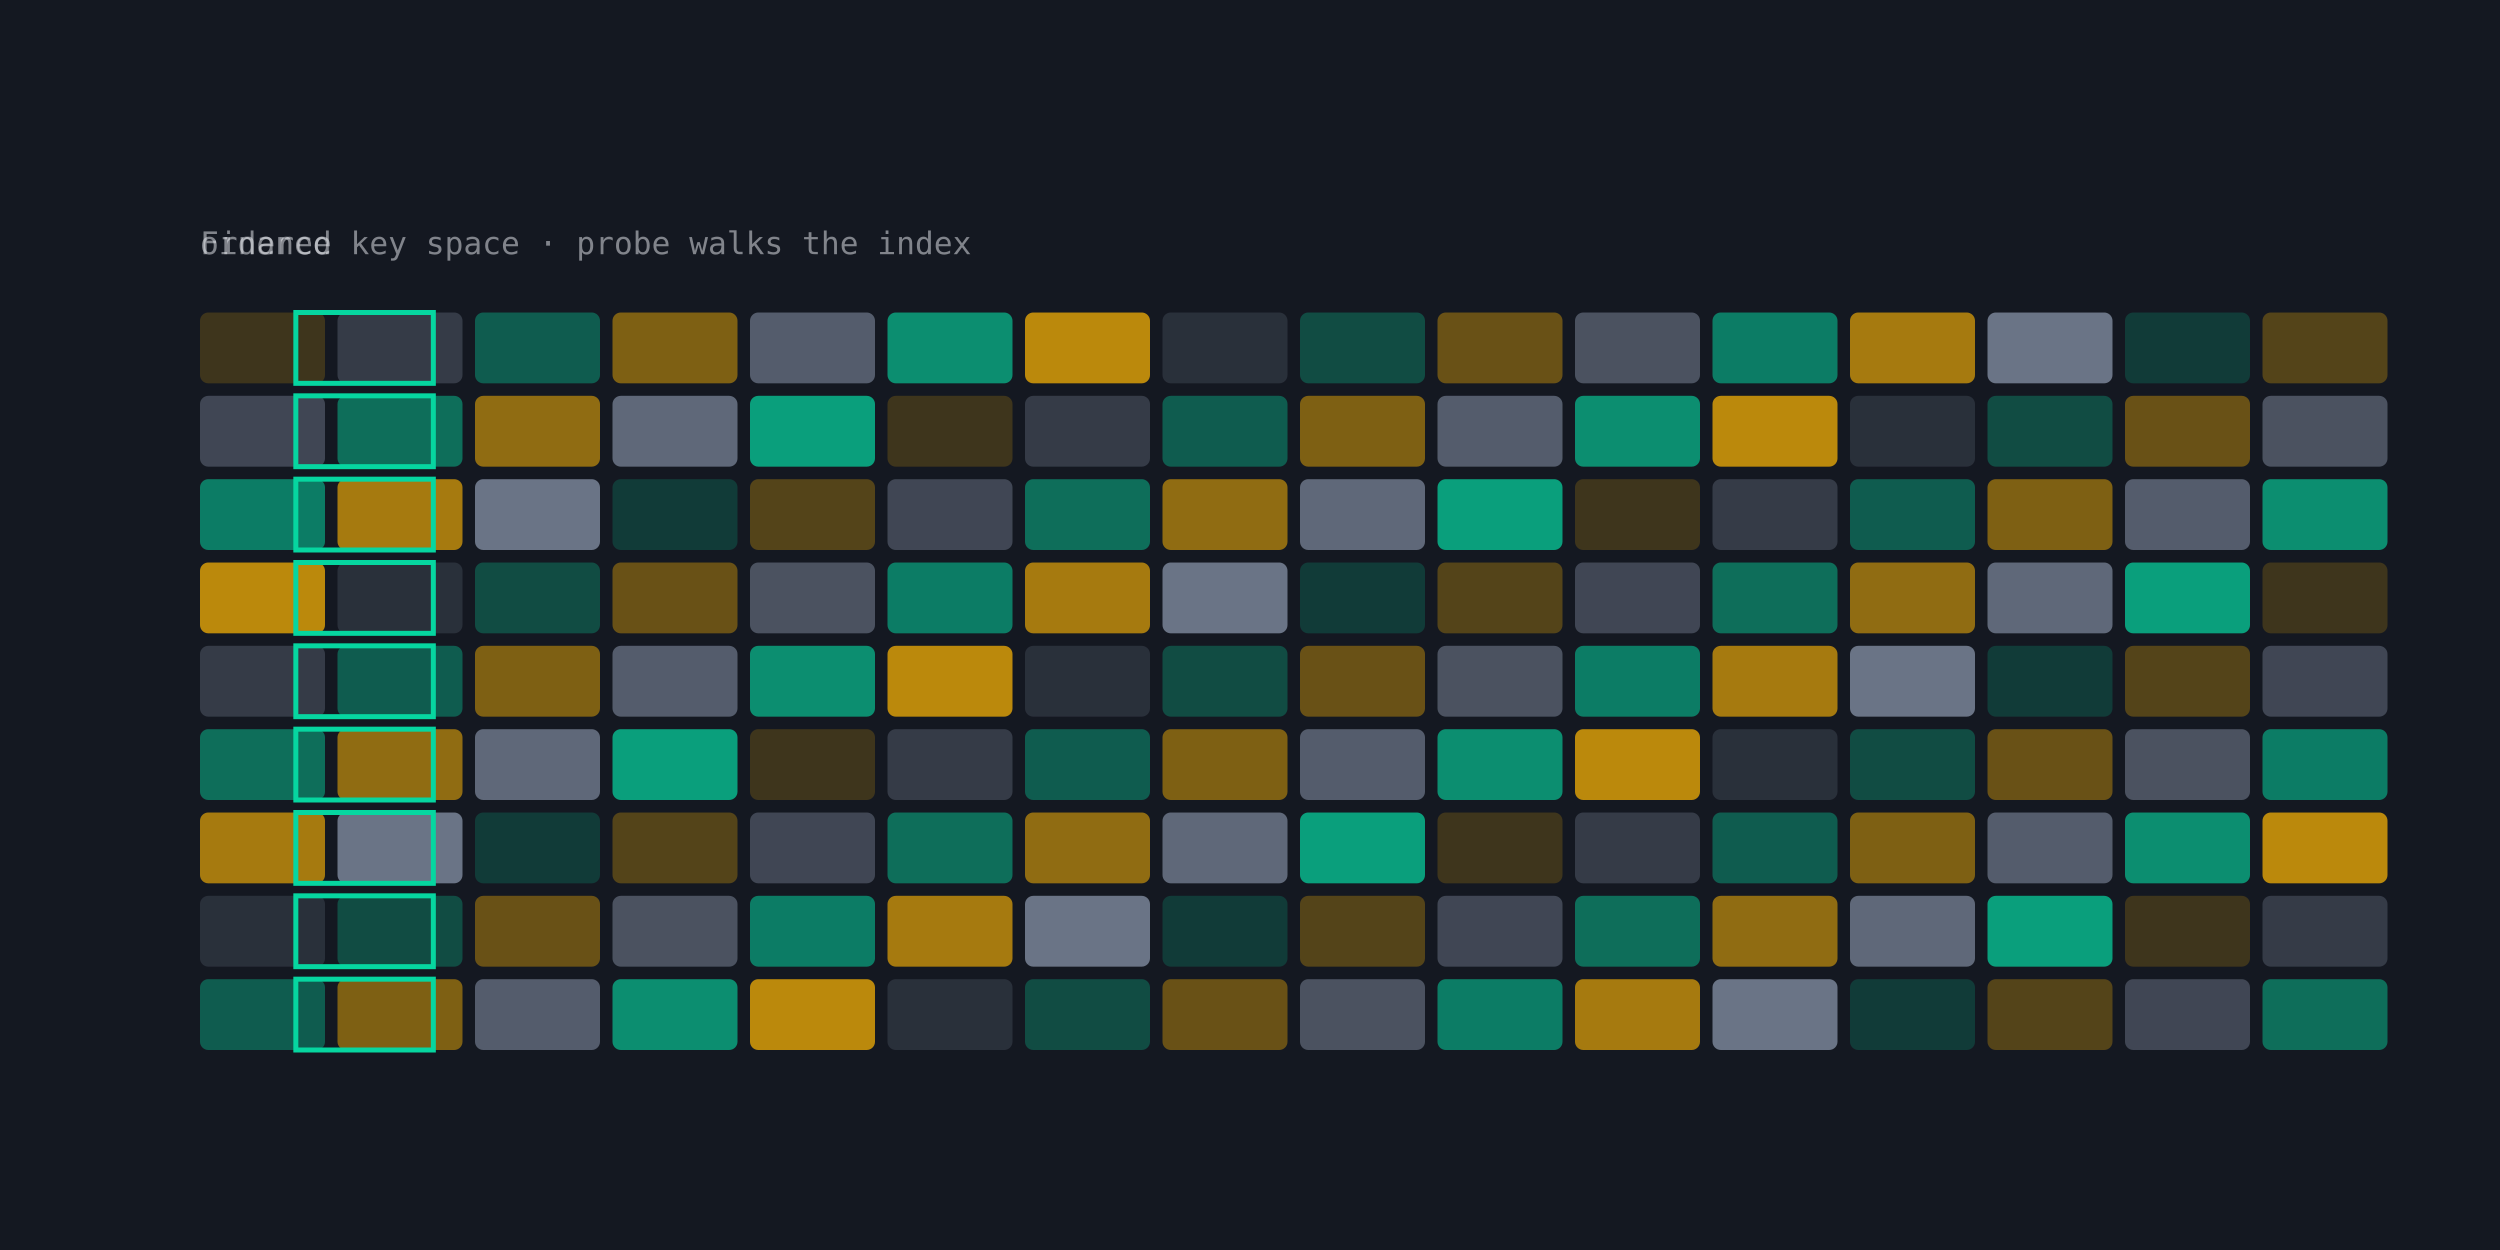
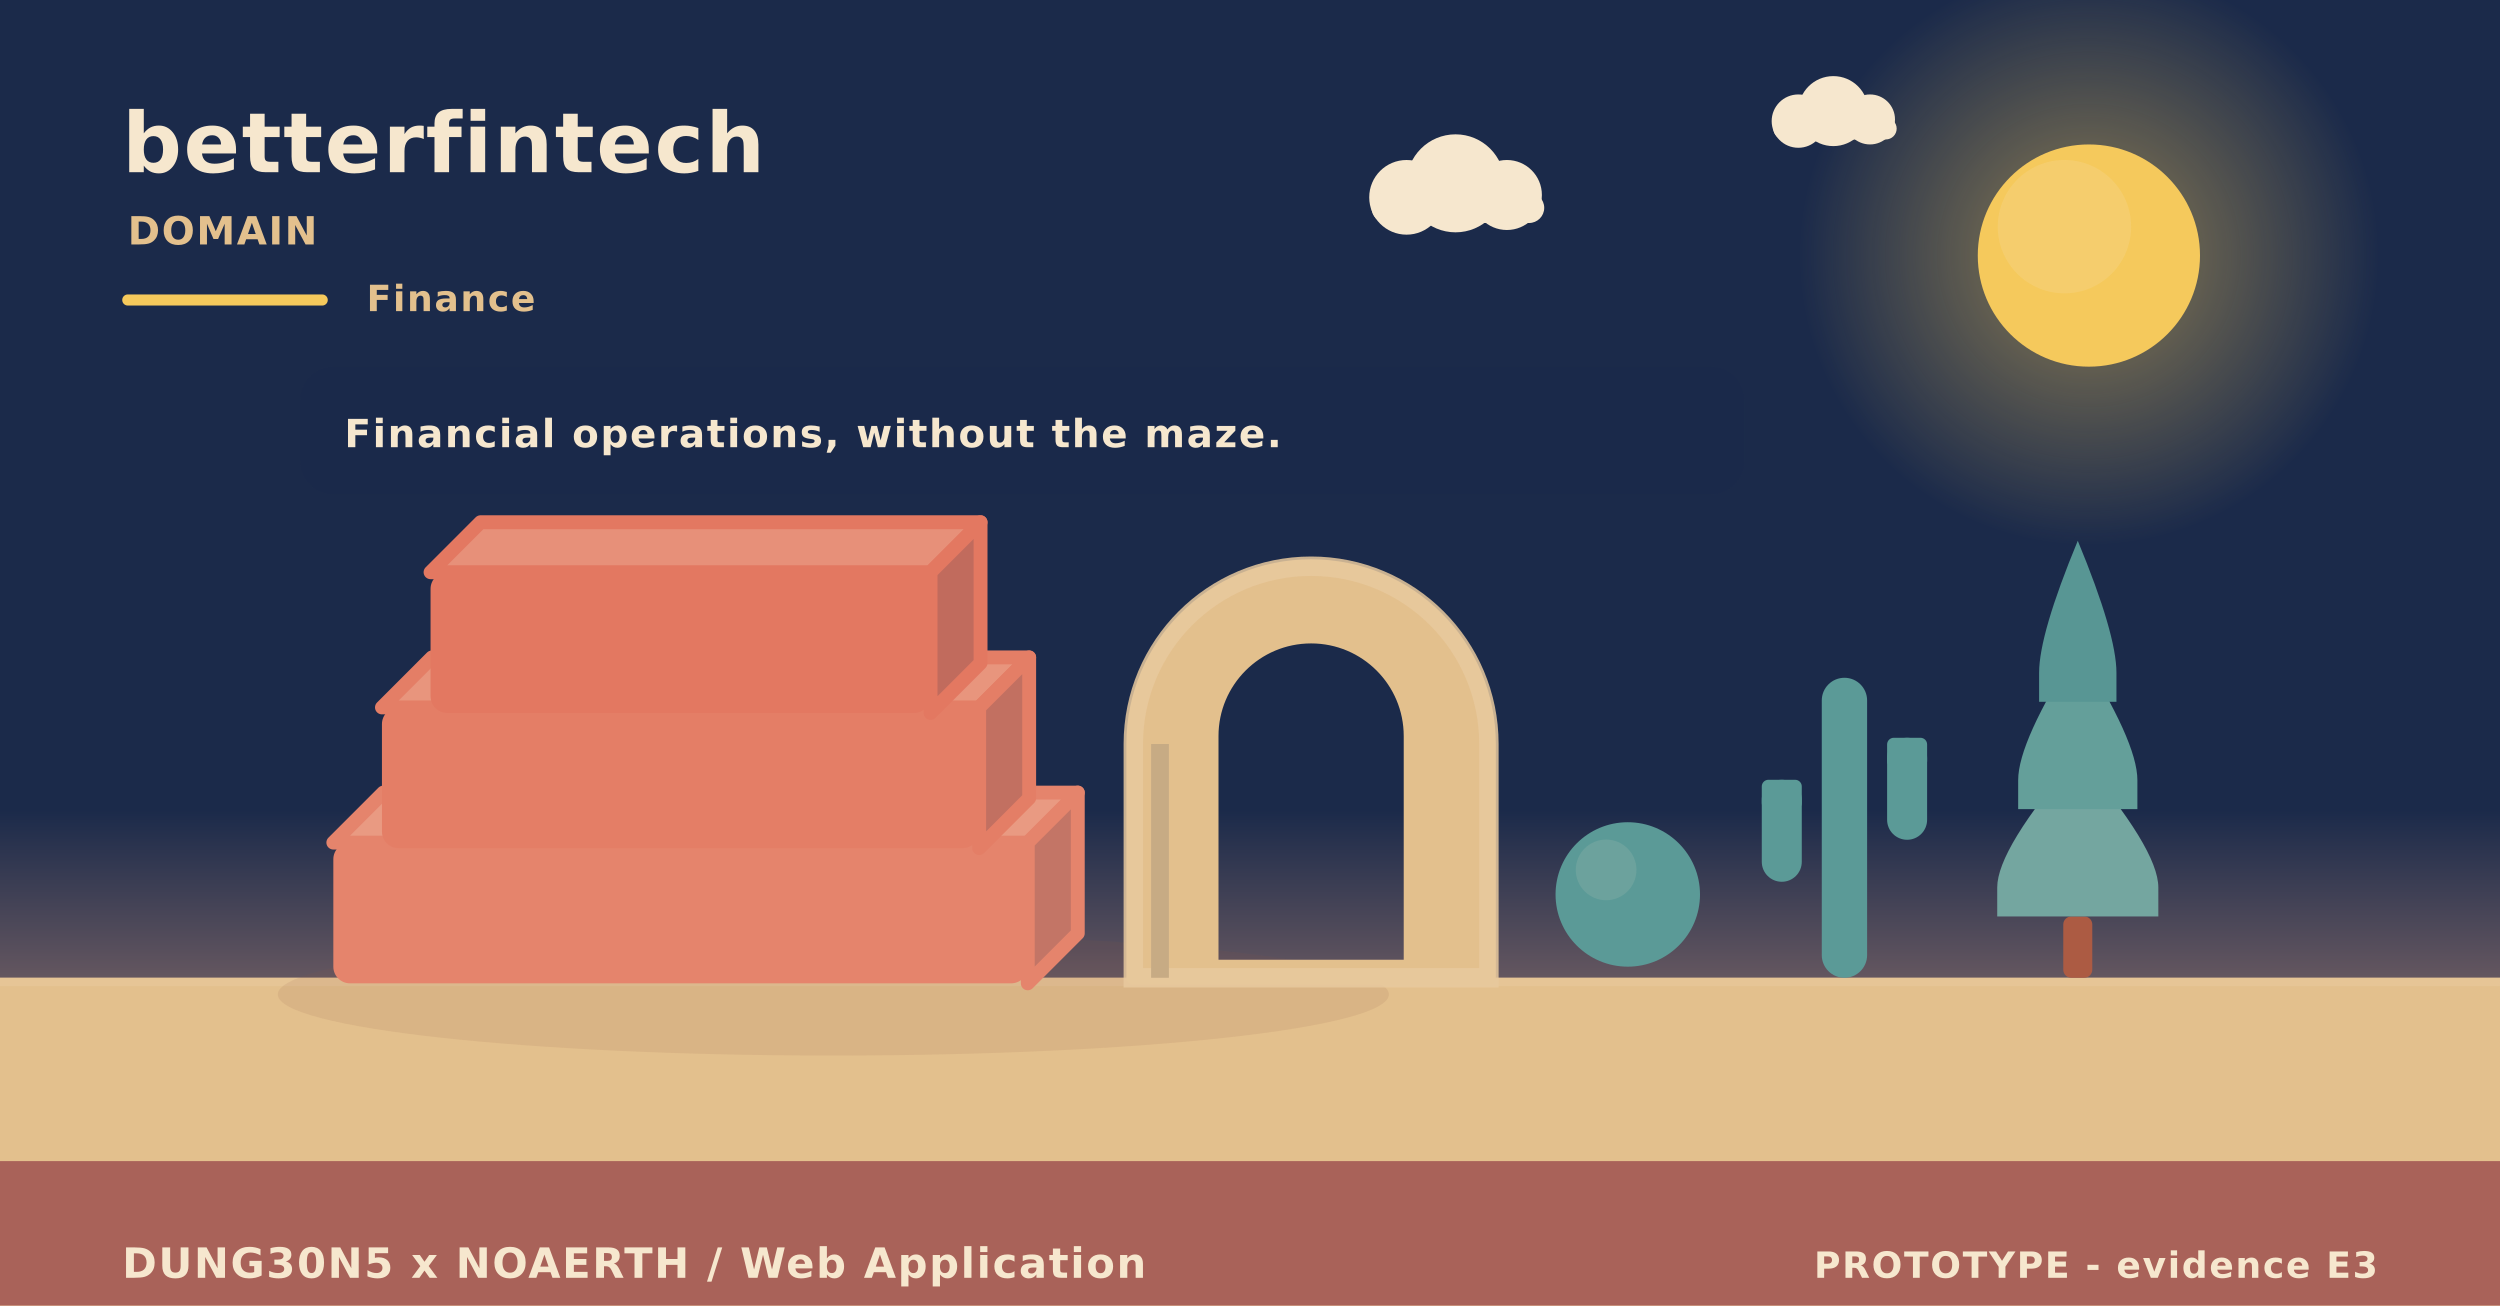
- <svg xmlns="http://www.w3.org/2000/svg" viewBox="0 0 1200 600" width="1200" height="600" role="img" aria-label="betterfintech domain model">
-   <rect width="1200" height="600" fill="#141821" />
-   <defs>
-     <linearGradient id="gd" x1="0" y1="0" x2="1" y2="1">
-       <stop offset="0%" stop-color="#ffb703" />
-       <stop offset="100%" stop-color="#8d99ae" />
-     </linearGradient>
-   </defs>
-   <rect x="96.00" y="150.00" width="60.00" height="34.00" rx="4.00" fill="#ffb703" opacity="0.18" />
-   <rect x="162.00" y="150.00" width="60.00" height="34.00" rx="4.00" fill="#8d99ae" opacity="0.27" />
-   <rect x="228.00" y="150.00" width="60.00" height="34.00" rx="4.00" fill="#06d6a0" opacity="0.36" />
-   <rect x="294.00" y="150.00" width="60.00" height="34.00" rx="4.00" fill="#ffb703" opacity="0.45" />
-   <rect x="360.00" y="150.00" width="60.00" height="34.00" rx="4.00" fill="#8d99ae" opacity="0.53" />
-   <rect x="426.00" y="150.00" width="60.00" height="34.00" rx="4.00" fill="#06d6a0" opacity="0.62" />
-   <rect x="492.00" y="150.00" width="60.00" height="34.00" rx="4.00" fill="#ffb703" opacity="0.71" />
-   <rect x="558.00" y="150.00" width="60.00" height="34.00" rx="4.00" fill="#8d99ae" opacity="0.18" />
-   <rect x="624.00" y="150.00" width="60.00" height="34.00" rx="4.00" fill="#06d6a0" opacity="0.27" />
-   <rect x="690.00" y="150.00" width="60.00" height="34.00" rx="4.00" fill="#ffb703" opacity="0.36" />
-   <rect x="756.00" y="150.00" width="60.00" height="34.00" rx="4.00" fill="#8d99ae" opacity="0.45" />
-   <rect x="822.00" y="150.00" width="60.00" height="34.00" rx="4.00" fill="#06d6a0" opacity="0.53" />
-   <rect x="888.00" y="150.00" width="60.00" height="34.00" rx="4.00" fill="#ffb703" opacity="0.62" />
-   <rect x="954.00" y="150.00" width="60.00" height="34.00" rx="4.00" fill="#8d99ae" opacity="0.71" />
-   <rect x="1020.00" y="150.00" width="60.00" height="34.00" rx="4.00" fill="#06d6a0" opacity="0.18" />
-   <rect x="1086.00" y="150.00" width="60.00" height="34.00" rx="4.00" fill="#ffb703" opacity="0.27" />
-   <rect x="96.00" y="190.00" width="60.00" height="34.00" rx="4.00" fill="#8d99ae" opacity="0.36" />
-   <rect x="162.00" y="190.00" width="60.00" height="34.00" rx="4.00" fill="#06d6a0" opacity="0.45" />
-   <rect x="228.00" y="190.00" width="60.00" height="34.00" rx="4.00" fill="#ffb703" opacity="0.53" />
-   <rect x="294.00" y="190.00" width="60.00" height="34.00" rx="4.00" fill="#8d99ae" opacity="0.62" />
-   <rect x="360.00" y="190.00" width="60.00" height="34.00" rx="4.00" fill="#06d6a0" opacity="0.71" />
-   <rect x="426.00" y="190.00" width="60.00" height="34.00" rx="4.00" fill="#ffb703" opacity="0.18" />
-   <rect x="492.00" y="190.00" width="60.00" height="34.00" rx="4.00" fill="#8d99ae" opacity="0.27" />
-   <rect x="558.00" y="190.00" width="60.00" height="34.00" rx="4.00" fill="#06d6a0" opacity="0.36" />
-   <rect x="624.00" y="190.00" width="60.00" height="34.00" rx="4.00" fill="#ffb703" opacity="0.45" />
-   <rect x="690.00" y="190.00" width="60.00" height="34.00" rx="4.00" fill="#8d99ae" opacity="0.53" />
-   <rect x="756.00" y="190.00" width="60.00" height="34.00" rx="4.00" fill="#06d6a0" opacity="0.62" />
-   <rect x="822.00" y="190.00" width="60.00" height="34.00" rx="4.00" fill="#ffb703" opacity="0.71" />
-   <rect x="888.00" y="190.00" width="60.00" height="34.00" rx="4.00" fill="#8d99ae" opacity="0.18" />
-   <rect x="954.00" y="190.00" width="60.00" height="34.00" rx="4.00" fill="#06d6a0" opacity="0.27" />
-   <rect x="1020.00" y="190.00" width="60.00" height="34.00" rx="4.00" fill="#ffb703" opacity="0.36" />
-   <rect x="1086.00" y="190.00" width="60.00" height="34.00" rx="4.00" fill="#8d99ae" opacity="0.45" />
-   <rect x="96.00" y="230.00" width="60.00" height="34.00" rx="4.00" fill="#06d6a0" opacity="0.53" />
-   <rect x="162.00" y="230.00" width="60.00" height="34.00" rx="4.00" fill="#ffb703" opacity="0.62" />
-   <rect x="228.00" y="230.00" width="60.00" height="34.00" rx="4.00" fill="#8d99ae" opacity="0.71" />
-   <rect x="294.00" y="230.00" width="60.00" height="34.00" rx="4.00" fill="#06d6a0" opacity="0.18" />
-   <rect x="360.00" y="230.00" width="60.00" height="34.00" rx="4.00" fill="#ffb703" opacity="0.27" />
-   <rect x="426.00" y="230.00" width="60.00" height="34.00" rx="4.00" fill="#8d99ae" opacity="0.36" />
-   <rect x="492.00" y="230.00" width="60.00" height="34.00" rx="4.00" fill="#06d6a0" opacity="0.45" />
-   <rect x="558.00" y="230.00" width="60.00" height="34.00" rx="4.00" fill="#ffb703" opacity="0.53" />
-   <rect x="624.00" y="230.00" width="60.00" height="34.00" rx="4.00" fill="#8d99ae" opacity="0.62" />
-   <rect x="690.00" y="230.00" width="60.00" height="34.00" rx="4.00" fill="#06d6a0" opacity="0.71" />
-   <rect x="756.00" y="230.00" width="60.00" height="34.00" rx="4.00" fill="#ffb703" opacity="0.18" />
-   <rect x="822.00" y="230.00" width="60.00" height="34.00" rx="4.00" fill="#8d99ae" opacity="0.27" />
-   <rect x="888.00" y="230.00" width="60.00" height="34.00" rx="4.00" fill="#06d6a0" opacity="0.36" />
-   <rect x="954.00" y="230.00" width="60.00" height="34.00" rx="4.00" fill="#ffb703" opacity="0.45" />
-   <rect x="1020.00" y="230.00" width="60.00" height="34.00" rx="4.00" fill="#8d99ae" opacity="0.53" />
-   <rect x="1086.00" y="230.00" width="60.00" height="34.00" rx="4.00" fill="#06d6a0" opacity="0.62" />
-   <rect x="96.00" y="270.00" width="60.00" height="34.00" rx="4.00" fill="#ffb703" opacity="0.71" />
-   <rect x="162.00" y="270.00" width="60.00" height="34.00" rx="4.00" fill="#8d99ae" opacity="0.18" />
-   <rect x="228.00" y="270.00" width="60.00" height="34.00" rx="4.00" fill="#06d6a0" opacity="0.27" />
-   <rect x="294.00" y="270.00" width="60.00" height="34.00" rx="4.00" fill="#ffb703" opacity="0.36" />
-   <rect x="360.00" y="270.00" width="60.00" height="34.00" rx="4.00" fill="#8d99ae" opacity="0.45" />
-   <rect x="426.00" y="270.00" width="60.00" height="34.00" rx="4.00" fill="#06d6a0" opacity="0.53" />
-   <rect x="492.00" y="270.00" width="60.00" height="34.00" rx="4.00" fill="#ffb703" opacity="0.62" />
-   <rect x="558.00" y="270.00" width="60.00" height="34.00" rx="4.00" fill="#8d99ae" opacity="0.71" />
-   <rect x="624.00" y="270.00" width="60.00" height="34.00" rx="4.00" fill="#06d6a0" opacity="0.18" />
-   <rect x="690.00" y="270.00" width="60.00" height="34.00" rx="4.00" fill="#ffb703" opacity="0.27" />
-   <rect x="756.00" y="270.00" width="60.00" height="34.00" rx="4.00" fill="#8d99ae" opacity="0.36" />
-   <rect x="822.00" y="270.00" width="60.00" height="34.00" rx="4.00" fill="#06d6a0" opacity="0.45" />
-   <rect x="888.00" y="270.00" width="60.00" height="34.00" rx="4.00" fill="#ffb703" opacity="0.53" />
-   <rect x="954.00" y="270.00" width="60.00" height="34.00" rx="4.00" fill="#8d99ae" opacity="0.62" />
-   <rect x="1020.00" y="270.00" width="60.00" height="34.00" rx="4.00" fill="#06d6a0" opacity="0.71" />
-   <rect x="1086.00" y="270.00" width="60.00" height="34.00" rx="4.00" fill="#ffb703" opacity="0.18" />
-   <rect x="96.00" y="310.00" width="60.00" height="34.00" rx="4.00" fill="#8d99ae" opacity="0.27" />
-   <rect x="162.00" y="310.00" width="60.00" height="34.00" rx="4.00" fill="#06d6a0" opacity="0.36" />
-   <rect x="228.00" y="310.00" width="60.00" height="34.00" rx="4.00" fill="#ffb703" opacity="0.45" />
-   <rect x="294.00" y="310.00" width="60.00" height="34.00" rx="4.00" fill="#8d99ae" opacity="0.53" />
-   <rect x="360.00" y="310.00" width="60.00" height="34.00" rx="4.00" fill="#06d6a0" opacity="0.62" />
-   <rect x="426.00" y="310.00" width="60.00" height="34.00" rx="4.00" fill="#ffb703" opacity="0.71" />
-   <rect x="492.00" y="310.00" width="60.00" height="34.00" rx="4.00" fill="#8d99ae" opacity="0.18" />
-   <rect x="558.00" y="310.00" width="60.00" height="34.00" rx="4.00" fill="#06d6a0" opacity="0.27" />
-   <rect x="624.00" y="310.00" width="60.00" height="34.00" rx="4.00" fill="#ffb703" opacity="0.36" />
-   <rect x="690.00" y="310.00" width="60.00" height="34.00" rx="4.00" fill="#8d99ae" opacity="0.45" />
-   <rect x="756.00" y="310.00" width="60.00" height="34.00" rx="4.00" fill="#06d6a0" opacity="0.53" />
-   <rect x="822.00" y="310.00" width="60.00" height="34.00" rx="4.00" fill="#ffb703" opacity="0.62" />
-   <rect x="888.00" y="310.00" width="60.00" height="34.00" rx="4.00" fill="#8d99ae" opacity="0.71" />
-   <rect x="954.00" y="310.00" width="60.00" height="34.00" rx="4.00" fill="#06d6a0" opacity="0.18" />
-   <rect x="1020.00" y="310.00" width="60.00" height="34.00" rx="4.00" fill="#ffb703" opacity="0.27" />
-   <rect x="1086.00" y="310.00" width="60.00" height="34.00" rx="4.00" fill="#8d99ae" opacity="0.36" />
-   <rect x="96.00" y="350.00" width="60.00" height="34.00" rx="4.00" fill="#06d6a0" opacity="0.45" />
-   <rect x="162.00" y="350.00" width="60.00" height="34.00" rx="4.00" fill="#ffb703" opacity="0.53" />
-   <rect x="228.00" y="350.00" width="60.00" height="34.00" rx="4.00" fill="#8d99ae" opacity="0.62" />
-   <rect x="294.00" y="350.00" width="60.00" height="34.00" rx="4.00" fill="#06d6a0" opacity="0.71" />
-   <rect x="360.00" y="350.00" width="60.00" height="34.00" rx="4.00" fill="#ffb703" opacity="0.18" />
-   <rect x="426.00" y="350.00" width="60.00" height="34.00" rx="4.00" fill="#8d99ae" opacity="0.27" />
-   <rect x="492.00" y="350.00" width="60.00" height="34.00" rx="4.00" fill="#06d6a0" opacity="0.36" />
-   <rect x="558.00" y="350.00" width="60.00" height="34.00" rx="4.00" fill="#ffb703" opacity="0.45" />
-   <rect x="624.00" y="350.00" width="60.00" height="34.00" rx="4.00" fill="#8d99ae" opacity="0.53" />
-   <rect x="690.00" y="350.00" width="60.00" height="34.00" rx="4.00" fill="#06d6a0" opacity="0.62" />
-   <rect x="756.00" y="350.00" width="60.00" height="34.00" rx="4.00" fill="#ffb703" opacity="0.71" />
-   <rect x="822.00" y="350.00" width="60.00" height="34.00" rx="4.00" fill="#8d99ae" opacity="0.18" />
-   <rect x="888.00" y="350.00" width="60.00" height="34.00" rx="4.00" fill="#06d6a0" opacity="0.27" />
-   <rect x="954.00" y="350.00" width="60.00" height="34.00" rx="4.00" fill="#ffb703" opacity="0.36" />
-   <rect x="1020.00" y="350.00" width="60.00" height="34.00" rx="4.00" fill="#8d99ae" opacity="0.45" />
-   <rect x="1086.00" y="350.00" width="60.00" height="34.00" rx="4.00" fill="#06d6a0" opacity="0.53" />
-   <rect x="96.00" y="390.00" width="60.00" height="34.00" rx="4.00" fill="#ffb703" opacity="0.62" />
-   <rect x="162.00" y="390.00" width="60.00" height="34.00" rx="4.00" fill="#8d99ae" opacity="0.71" />
-   <rect x="228.00" y="390.00" width="60.00" height="34.00" rx="4.00" fill="#06d6a0" opacity="0.18" />
-   <rect x="294.00" y="390.00" width="60.00" height="34.00" rx="4.00" fill="#ffb703" opacity="0.27" />
-   <rect x="360.00" y="390.00" width="60.00" height="34.00" rx="4.00" fill="#8d99ae" opacity="0.36" />
-   <rect x="426.00" y="390.00" width="60.00" height="34.00" rx="4.00" fill="#06d6a0" opacity="0.45" />
-   <rect x="492.00" y="390.00" width="60.00" height="34.00" rx="4.00" fill="#ffb703" opacity="0.53" />
-   <rect x="558.00" y="390.00" width="60.00" height="34.00" rx="4.00" fill="#8d99ae" opacity="0.62" />
-   <rect x="624.00" y="390.00" width="60.00" height="34.00" rx="4.00" fill="#06d6a0" opacity="0.71" />
-   <rect x="690.00" y="390.00" width="60.00" height="34.00" rx="4.00" fill="#ffb703" opacity="0.18" />
-   <rect x="756.00" y="390.00" width="60.00" height="34.00" rx="4.00" fill="#8d99ae" opacity="0.27" />
-   <rect x="822.00" y="390.00" width="60.00" height="34.00" rx="4.00" fill="#06d6a0" opacity="0.36" />
-   <rect x="888.00" y="390.00" width="60.00" height="34.00" rx="4.00" fill="#ffb703" opacity="0.45" />
-   <rect x="954.00" y="390.00" width="60.00" height="34.00" rx="4.00" fill="#8d99ae" opacity="0.53" />
-   <rect x="1020.00" y="390.00" width="60.00" height="34.00" rx="4.00" fill="#06d6a0" opacity="0.62" />
-   <rect x="1086.00" y="390.00" width="60.00" height="34.00" rx="4.00" fill="#ffb703" opacity="0.71" />
-   <rect x="96.00" y="430.00" width="60.00" height="34.00" rx="4.00" fill="#8d99ae" opacity="0.18" />
-   <rect x="162.00" y="430.00" width="60.00" height="34.00" rx="4.00" fill="#06d6a0" opacity="0.27" />
-   <rect x="228.00" y="430.00" width="60.00" height="34.00" rx="4.00" fill="#ffb703" opacity="0.36" />
-   <rect x="294.00" y="430.00" width="60.00" height="34.00" rx="4.00" fill="#8d99ae" opacity="0.45" />
-   <rect x="360.00" y="430.00" width="60.00" height="34.00" rx="4.00" fill="#06d6a0" opacity="0.53" />
-   <rect x="426.00" y="430.00" width="60.00" height="34.00" rx="4.00" fill="#ffb703" opacity="0.62" />
-   <rect x="492.00" y="430.00" width="60.00" height="34.00" rx="4.00" fill="#8d99ae" opacity="0.71" />
-   <rect x="558.00" y="430.00" width="60.00" height="34.00" rx="4.00" fill="#06d6a0" opacity="0.18" />
-   <rect x="624.00" y="430.00" width="60.00" height="34.00" rx="4.00" fill="#ffb703" opacity="0.27" />
-   <rect x="690.00" y="430.00" width="60.00" height="34.00" rx="4.00" fill="#8d99ae" opacity="0.36" />
-   <rect x="756.00" y="430.00" width="60.00" height="34.00" rx="4.00" fill="#06d6a0" opacity="0.45" />
-   <rect x="822.00" y="430.00" width="60.00" height="34.00" rx="4.00" fill="#ffb703" opacity="0.53" />
-   <rect x="888.00" y="430.00" width="60.00" height="34.00" rx="4.00" fill="#8d99ae" opacity="0.62" />
-   <rect x="954.00" y="430.00" width="60.00" height="34.00" rx="4.00" fill="#06d6a0" opacity="0.71" />
-   <rect x="1020.00" y="430.00" width="60.00" height="34.00" rx="4.00" fill="#ffb703" opacity="0.18" />
-   <rect x="1086.00" y="430.00" width="60.00" height="34.00" rx="4.00" fill="#8d99ae" opacity="0.27" />
-   <rect x="96.00" y="470.00" width="60.00" height="34.00" rx="4.00" fill="#06d6a0" opacity="0.36" />
-   <rect x="162.00" y="470.00" width="60.00" height="34.00" rx="4.00" fill="#ffb703" opacity="0.45" />
-   <rect x="228.00" y="470.00" width="60.00" height="34.00" rx="4.00" fill="#8d99ae" opacity="0.53" />
-   <rect x="294.00" y="470.00" width="60.00" height="34.00" rx="4.00" fill="#06d6a0" opacity="0.62" />
-   <rect x="360.00" y="470.00" width="60.00" height="34.00" rx="4.00" fill="#ffb703" opacity="0.71" />
-   <rect x="426.00" y="470.00" width="60.00" height="34.00" rx="4.00" fill="#8d99ae" opacity="0.18" />
-   <rect x="492.00" y="470.00" width="60.00" height="34.00" rx="4.00" fill="#06d6a0" opacity="0.27" />
-   <rect x="558.00" y="470.00" width="60.00" height="34.00" rx="4.00" fill="#ffb703" opacity="0.36" />
-   <rect x="624.00" y="470.00" width="60.00" height="34.00" rx="4.00" fill="#8d99ae" opacity="0.45" />
-   <rect x="690.00" y="470.00" width="60.00" height="34.00" rx="4.00" fill="#06d6a0" opacity="0.53" />
-   <rect x="756.00" y="470.00" width="60.00" height="34.00" rx="4.00" fill="#ffb703" opacity="0.62" />
-   <rect x="822.00" y="470.00" width="60.00" height="34.00" rx="4.00" fill="#8d99ae" opacity="0.71" />
-   <rect x="888.00" y="470.00" width="60.00" height="34.00" rx="4.00" fill="#06d6a0" opacity="0.18" />
-   <rect x="954.00" y="470.00" width="60.00" height="34.00" rx="4.00" fill="#ffb703" opacity="0.27" />
-   <rect x="1020.00" y="470.00" width="60.00" height="34.00" rx="4.00" fill="#8d99ae" opacity="0.36" />
-   <rect x="1086.00" y="470.00" width="60.00" height="34.00" rx="4.00" fill="#06d6a0" opacity="0.45" />
+ <svg xmlns="http://www.w3.org/2000/svg" width="900" height="470" viewBox="0 0 900 470" role="img" aria-label="betterfintech - the problem it addresses">
+   <linearGradient id="skym" x1="0" y1="0" x2="0" y2="1">
+     <stop offset="0" stop-color="#1b2a4a" />
+     <stop offset="0.62" stop-color="#1b2a4a" />
+     <stop offset="1" stop-color="#f3ad8a" />
+   </linearGradient>
+   <rect width="900" height="470" fill="url(#skym)" />
+   <radialGradient id="sunm">
+     <stop offset="0.35" stop-color="#f5c95c" stop-opacity="0.34" />
+     <stop offset="1" stop-color="#f5c95c" stop-opacity="0" />
+   </radialGradient>
+   <circle cx="752" cy="92" r="104" fill="url(#sunm)" />
+   <circle cx="752" cy="92" r="40" fill="#f5c95c" />
+   <circle cx="743.2" cy="81.6" r="24" fill="#f5d27e" opacity="0.5" />
  <g>
-     <rect x="142" y="150" width="66" height="34" fill="none" stroke="#06d6a0" stroke-width="2.4">
-       <animate attributeName="opacity" values="0;1;0" dur="7.7s" begin="0.0s" repeatCount="indefinite" />
-     </rect>
+     <circle cx="524" cy="66" r="17.64" fill="#f6e7ce" />
+     <circle cx="506.36" cy="71.04" r="13.44" fill="#f6e7ce" />
+     <circle cx="542.48" cy="70.2" r="12.6" fill="#f6e7ce" />
+     <rect x="493.76" y="69.36" width="62.16" height="10.92" rx="5.46" fill="#f6e7ce" />
+     <animateTransform attributeName="transform" type="translate" values="0 0;24 0;0 0" dur="36s" begin="0s" repeatCount="indefinite" />
  </g>
  <g>
-     <rect x="142" y="190" width="66" height="34" fill="none" stroke="#06d6a0" stroke-width="2.4">
-       <animate attributeName="opacity" values="0;1;0" dur="7.7s" begin="0.42s" repeatCount="indefinite" />
-     </rect>
+     <circle cx="660" cy="40" r="12.6" fill="#f6e7ce" />
+     <circle cx="647.4" cy="43.6" r="9.6" fill="#f6e7ce" />
+     <circle cx="673.2" cy="43" r="9" fill="#f6e7ce" />
+     <rect x="638.4" y="42.4" width="44.4" height="7.8" rx="3.9" fill="#f6e7ce" />
+     <animateTransform attributeName="transform" type="translate" values="0 0;-18 0;0 0" dur="46s" begin="3s" repeatCount="indefinite" />
  </g>
-   <g>
-     <rect x="142" y="230" width="66" height="34" fill="none" stroke="#06d6a0" stroke-width="2.4">
-       <animate attributeName="opacity" values="0;1;0" dur="7.7s" begin="0.84s" repeatCount="indefinite" />
-     </rect>
-   </g>
-   <g>
-     <rect x="142" y="270" width="66" height="34" fill="none" stroke="#06d6a0" stroke-width="2.4">
-       <animate attributeName="opacity" values="0;1;0" dur="7.7s" begin="1.26s" repeatCount="indefinite" />
-     </rect>
-   </g>
-   <g>
-     <rect x="142" y="310" width="66" height="34" fill="none" stroke="#06d6a0" stroke-width="2.4">
-       <animate attributeName="opacity" values="0;1;0" dur="7.7s" begin="1.68s" repeatCount="indefinite" />
-     </rect>
-   </g>
-   <g>
-     <rect x="142" y="350" width="66" height="34" fill="none" stroke="#06d6a0" stroke-width="2.4">
-       <animate attributeName="opacity" values="0;1;0" dur="7.7s" begin="2.1s" repeatCount="indefinite" />
-     </rect>
-   </g>
-   <g>
-     <rect x="142" y="390" width="66" height="34" fill="none" stroke="#06d6a0" stroke-width="2.4">
-       <animate attributeName="opacity" values="0;1;0" dur="7.7s" begin="2.52s" repeatCount="indefinite" />
-     </rect>
-   </g>
-   <g>
-     <rect x="142" y="430" width="66" height="34" fill="none" stroke="#06d6a0" stroke-width="2.4">
-       <animate attributeName="opacity" values="0;1;0" dur="7.7s" begin="2.94s" repeatCount="indefinite" />
-     </rect>
-   </g>
-   <g>
-     <rect x="142" y="470" width="66" height="34" fill="none" stroke="#06d6a0" stroke-width="2.4">
-       <animate attributeName="opacity" values="0;1;0" dur="7.7s" begin="3.36s" repeatCount="indefinite" />
-     </rect>
-   </g>
-   <text x="96" y="122" font-family="ui-monospace,Menlo,monospace" font-size="15" fill="rgba(238,241,246,0.500)">ordered key space · probe walks the index</text>
-   <text x="96" y="122" font-family="ui-monospace,Menlo,monospace" font-size="15" fill="rgba(238,241,246,0.500)">Finance</text>
+   <rect x="0" y="352" width="900" height="118" fill="#e3c08d" />
+   <rect x="0" y="352" width="900" height="3" fill="#e6c596" />
+   <text x="44" y="62" font-family="Verdana,DejaVu Sans,sans-serif" font-size="30" font-weight="700" letter-spacing="0.6" fill="#f6e7ce" text-anchor="start">betterfintech</text>
+   <text x="46" y="88" font-family="Verdana,DejaVu Sans,sans-serif" font-size="14" font-weight="700" letter-spacing="0.6" fill="#e3c08d" text-anchor="start">DOMAIN</text>
+   <rect x="44" y="106" width="74" height="4" rx="2" fill="#f5c95c" />
+   <text x="132" y="112" font-family="Verdana,DejaVu Sans,sans-serif" font-size="13" font-weight="700" letter-spacing="0.6" fill="#e3c08d" text-anchor="start">Finance</text>
+   <ellipse cx="300" cy="358" rx="200" ry="22" fill="rgba(138,90,68,0.11)" />
+   <path d="M120,303.33 L370,303.33 L388,285.33 L138,285.33 Z" fill="#e99a82" stroke="#e5846c" stroke-width="5" stroke-linejoin="round" />
+   <path d="M370,303.33 L388,285.33 L388,336 L370,354 Z" fill="#c37566" stroke="#e5846c" stroke-width="5" stroke-linejoin="round" />
+   <rect x="120" y="303.33" width="250" height="50.67" rx="6" fill="#e5846c" />
+   <path d="M137.5,254.67 L352.5,254.67 L370.5,236.67 L155.5,236.67 Z" fill="#e8957d" stroke="#e47e66" stroke-width="5" stroke-linejoin="round" />
+   <path d="M352.5,254.67 L370.5,236.67 L370.5,287.33 L352.5,305.33 Z" fill="#c27061" stroke="#e47e66" stroke-width="5" stroke-linejoin="round" />
+   <rect x="137.5" y="254.67" width="215" height="50.67" rx="6" fill="#e47e66" />
+   <path d="M155,206 L335,206 L353,188 L173,188 Z" fill="#e79079" stroke="#e37861" stroke-width="5" stroke-linejoin="round" />
+   <path d="M335,206 L353,188 L353,238.67 L335,256.67 Z" fill="#c16b5d" stroke="#e37861" stroke-width="5" stroke-linejoin="round" />
+   <rect x="155" y="206" width="180" height="50.67" rx="6" fill="#e37861" />
+   <path d="M408,352 L408,267.84 A64,64 0 0 1 536,267.84 L536,352 Z M436.16,348 L436.16,264.97 A35.84,35.84 0 0 1 507.84,264.97 L507.84,348 Z" fill="#e3c08d" fill-rule="evenodd" stroke="#e3c08d" stroke-width="5" stroke-linejoin="round" />
+   <path d="M408,352 L408,267.84 A64,64 0 0 1 536,267.84 L536,352 Z" fill="none" stroke="#e8c99d" stroke-width="7" stroke-linecap="round" opacity="0.85" />
+   <rect x="414.4" y="267.84" width="6.4" height="84.16" fill="#c7ab84" />
+   <circle cx="586" cy="322" r="26" fill="#5b9a97" />
+   <circle cx="578.2" cy="313.16" r="10.92" fill="#7aa9a2" opacity="0.55" />
+   <rect x="655.84" y="244" width="16.32" height="108" rx="8.16" fill="#5b9a97" />
+   <rect x="634.24" y="280.72" width="14.4" height="36.72" rx="7.2" fill="#5b9a97" />
+   <rect x="634.24" y="280.72" width="14.4" height="10.8" rx="2.4" fill="#5b9a97" />
+   <rect x="679.36" y="265.6" width="14.4" height="36.72" rx="7.2" fill="#5b9a97" />
+   <rect x="679.36" y="265.6" width="14.4" height="10.8" rx="2.4" fill="#5b9a97" />
+   <rect x="742.78" y="329.92" width="10.44" height="22.08" rx="2.9" fill="#ac5b43" />
+   <path d="M748,271.96 Q719,305.58 719,319.49 Q719,329.92 719,329.92 L777,329.92 Q777,329.92 777,319.49 Q777,305.58 748,271.96 Z" fill="#74a6a0" />
+   <path d="M748,233.32 Q726.54,266.94 726.54,280.85 Q726.54,291.28 726.54,291.28 L769.46,291.28 Q769.46,291.28 769.46,280.85 Q769.46,266.94 748,233.32 Z" fill="#649f9a" />
+   <path d="M748,194.68 Q734.08,228.3 734.08,242.21 Q734.08,252.64 734.08,252.64 L761.92,252.64 Q761.92,252.64 761.92,242.21 Q761.92,228.3 748,194.68 Z" fill="#589694" />
+   <rect x="108" y="132" width="520" height="46" rx="12" fill="rgba(27,42,74,0.42)" opacity="0.94" />
+   <text x="124" y="161" font-family="Verdana,DejaVu Sans,sans-serif" font-size="14" font-weight="700" letter-spacing="0.6" fill="#f6e7ce" text-anchor="start">Financial operations, without the maze.</text>
+   <rect x="0" y="418" width="900" height="52" rx="0" fill="#a65c56" opacity="0.94" />
+   <text x="44" y="460" font-family="Verdana,DejaVu Sans,sans-serif" font-size="15" font-weight="700" letter-spacing="0.6" fill="#f6e7ce" text-anchor="start">DUNG30N5 x NOAERTH  /  Web Application</text>
+   <text x="856" y="460" font-family="Verdana,DejaVu Sans,sans-serif" font-size="13" font-weight="700" letter-spacing="0.6" fill="#f6e7ce" text-anchor="end">PROTOTYPE  -  evidence E3</text>
</svg>
